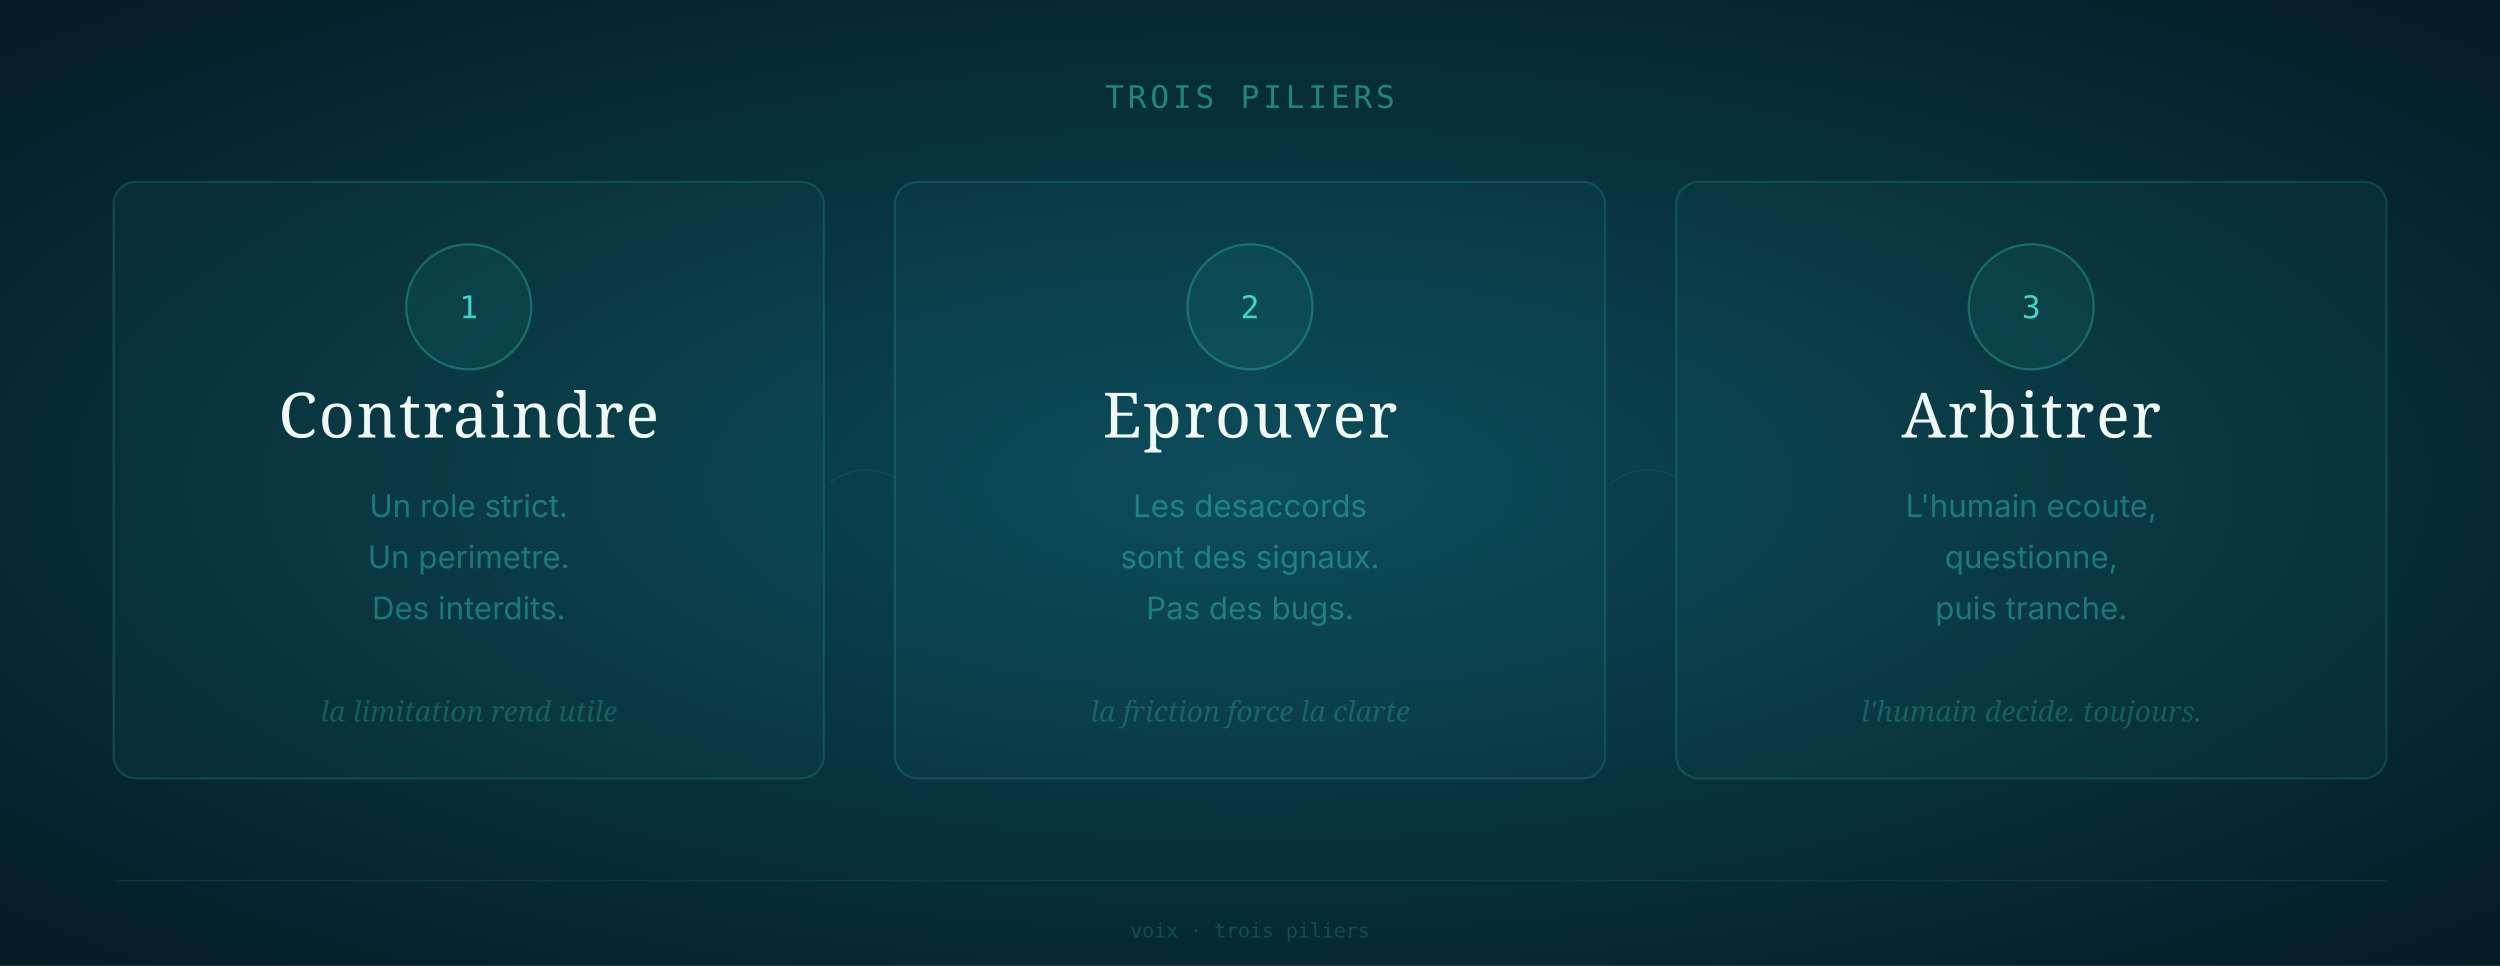
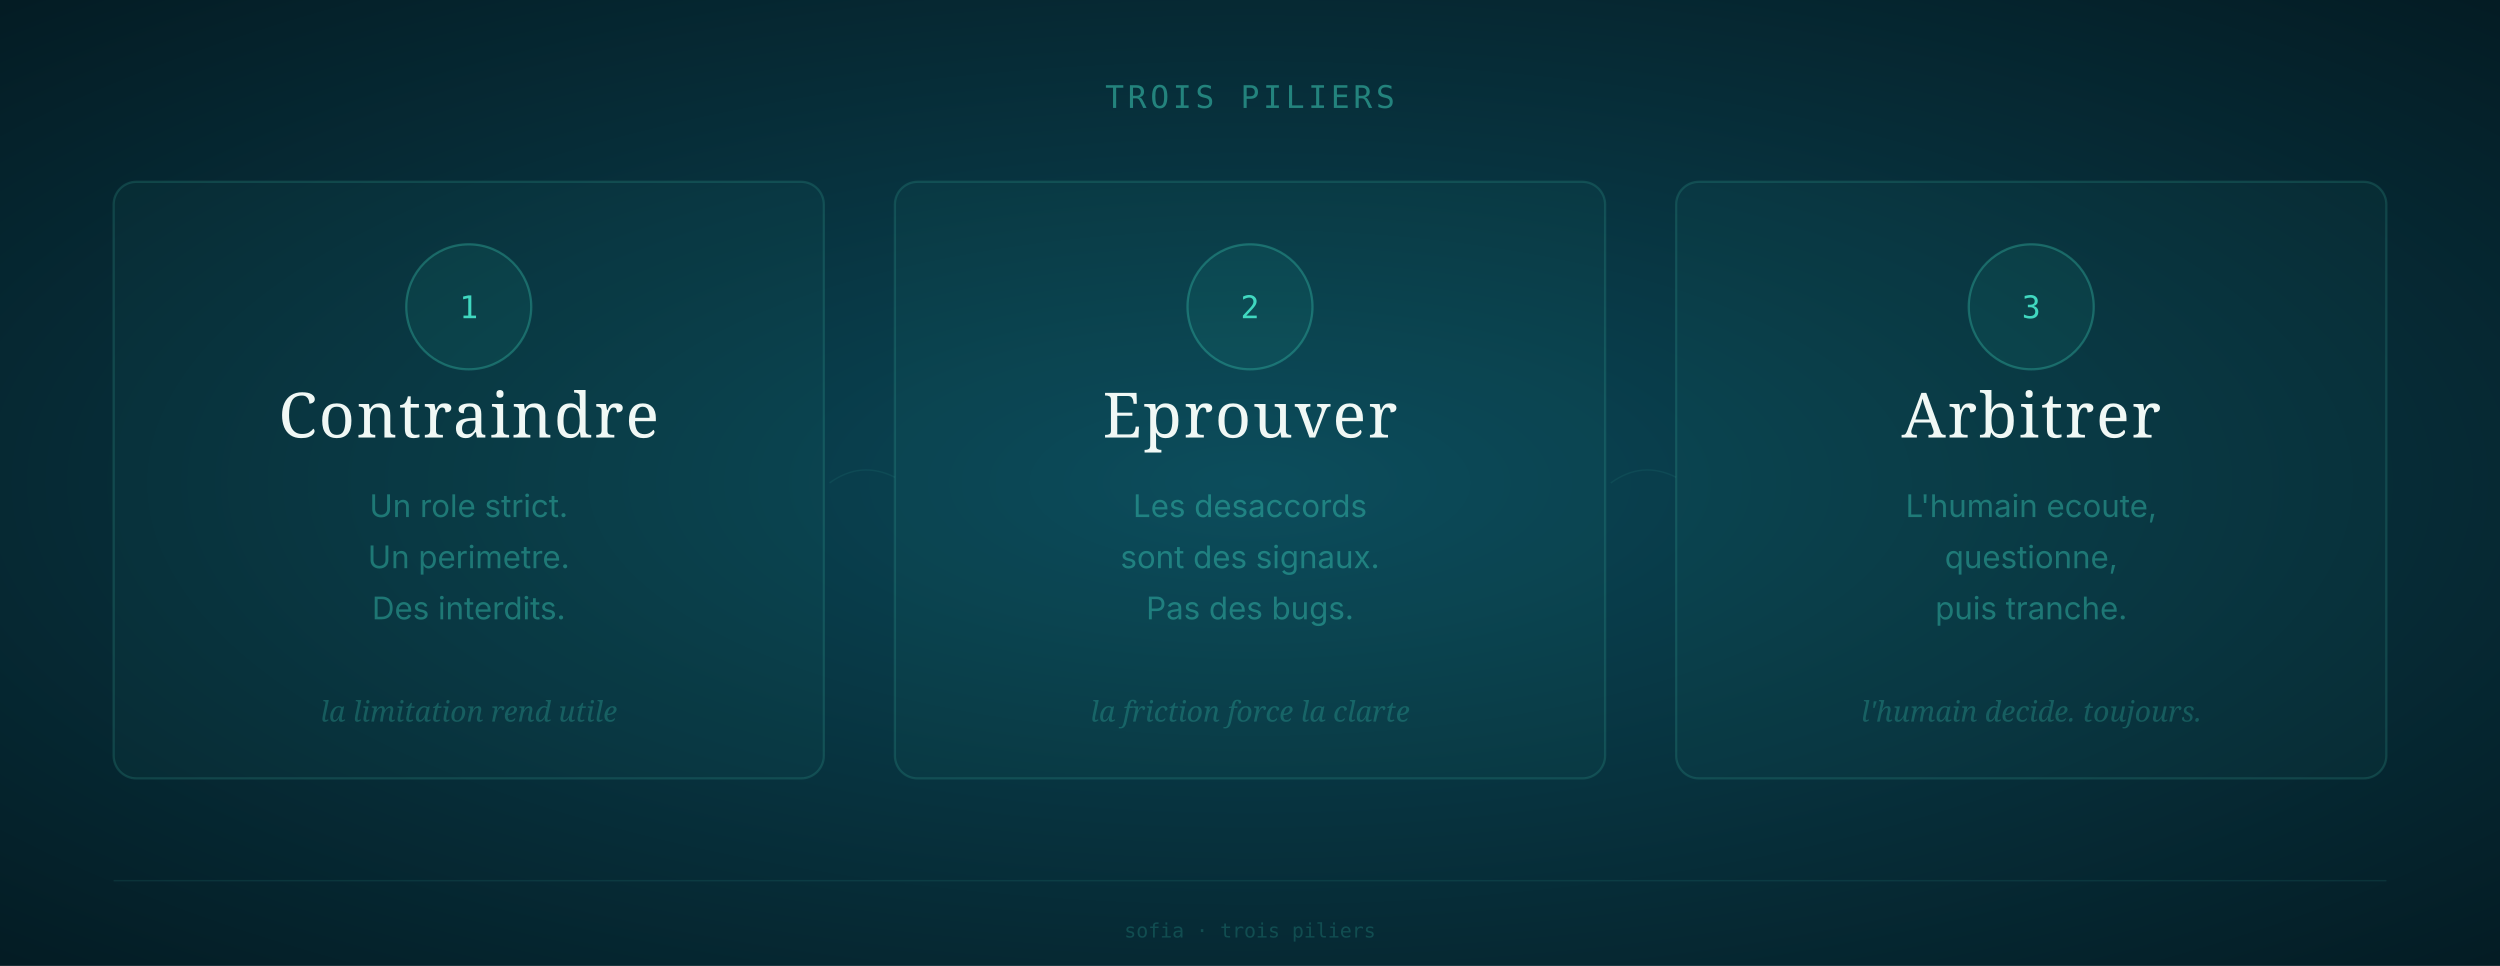
<svg xmlns="http://www.w3.org/2000/svg" viewBox="0 0 880 340" width="880" height="340">
  <defs>
    <radialGradient id="bg" cx="50%" cy="50%" r="70%">
      <stop offset="0%" stop-color="#0a4858" />
      <stop offset="100%" stop-color="#041c24" />
    </radialGradient>
  </defs>
  <rect width="880" height="340" fill="url(#bg)" />
  <text x="440" y="38" text-anchor="middle" font-family="'IBM Plex Mono', monospace" font-size="11" fill="rgba(64,216,192,0.5)" letter-spacing="0.12em">TROIS PILIERS</text>
  <rect x="40" y="64" width="250" height="210" rx="8" fill="rgba(64,216,192,0.04)" stroke="rgba(64,180,160,0.2)" stroke-width="0.8" />
  <circle cx="165" cy="108" r="22" fill="rgba(64,216,192,0.06)" stroke="rgba(64,216,192,0.3)" stroke-width="0.8" />
  <text x="165" y="112" text-anchor="middle" font-family="'IBM Plex Mono', monospace" font-size="11" fill="#40d8c0" font-weight="500">1</text>
  <text x="165" y="154" text-anchor="middle" font-family="Georgia, serif" font-size="22" fill="#f0f8f5" font-weight="300" letter-spacing="0.03em">Contraindre</text>
  <text x="165" y="182" text-anchor="middle" font-family="Inter, system-ui, sans-serif" font-size="11" fill="rgba(64,216,192,0.4)">Un role strict.</text>
  <text x="165" y="200" text-anchor="middle" font-family="Inter, system-ui, sans-serif" font-size="11" fill="rgba(64,216,192,0.4)">Un perimetre.</text>
  <text x="165" y="218" text-anchor="middle" font-family="Inter, system-ui, sans-serif" font-size="11" fill="rgba(64,216,192,0.4)">Des interdits.</text>
  <text x="165" y="254" text-anchor="middle" font-family="Georgia, serif" font-size="10" fill="rgba(64,216,192,0.25)" font-style="italic">la limitation rend utile</text>
  <rect x="315" y="64" width="250" height="210" rx="8" fill="rgba(64,216,192,0.04)" stroke="rgba(64,180,160,0.2)" stroke-width="0.8" />
  <circle cx="440" cy="108" r="22" fill="rgba(64,216,192,0.06)" stroke="rgba(64,216,192,0.3)" stroke-width="0.8" />
  <text x="440" y="112" text-anchor="middle" font-family="'IBM Plex Mono', monospace" font-size="11" fill="#40d8c0" font-weight="500">2</text>
  <text x="440" y="154" text-anchor="middle" font-family="Georgia, serif" font-size="22" fill="#f0f8f5" font-weight="300" letter-spacing="0.03em">Eprouver</text>
  <text x="440" y="182" text-anchor="middle" font-family="Inter, system-ui, sans-serif" font-size="11" fill="rgba(64,216,192,0.4)">Les desaccords</text>
  <text x="440" y="200" text-anchor="middle" font-family="Inter, system-ui, sans-serif" font-size="11" fill="rgba(64,216,192,0.4)">sont des signaux.</text>
  <text x="440" y="218" text-anchor="middle" font-family="Inter, system-ui, sans-serif" font-size="11" fill="rgba(64,216,192,0.4)">Pas des bugs.</text>
  <text x="440" y="254" text-anchor="middle" font-family="Georgia, serif" font-size="10" fill="rgba(64,216,192,0.25)" font-style="italic">la friction force la clarte</text>
  <rect x="590" y="64" width="250" height="210" rx="8" fill="rgba(64,216,192,0.04)" stroke="rgba(64,180,160,0.2)" stroke-width="0.8" />
  <circle cx="715" cy="108" r="22" fill="rgba(64,216,192,0.06)" stroke="rgba(64,216,192,0.3)" stroke-width="0.8" />
  <text x="715" y="112" text-anchor="middle" font-family="'IBM Plex Mono', monospace" font-size="11" fill="#40d8c0" font-weight="500">3</text>
  <text x="715" y="154" text-anchor="middle" font-family="Georgia, serif" font-size="22" fill="#f0f8f5" font-weight="300" letter-spacing="0.03em">Arbitrer</text>
  <text x="715" y="182" text-anchor="middle" font-family="Inter, system-ui, sans-serif" font-size="11" fill="rgba(64,216,192,0.4)">L'humain ecoute,</text>
  <text x="715" y="200" text-anchor="middle" font-family="Inter, system-ui, sans-serif" font-size="11" fill="rgba(64,216,192,0.4)">questionne,</text>
  <text x="715" y="218" text-anchor="middle" font-family="Inter, system-ui, sans-serif" font-size="11" fill="rgba(64,216,192,0.4)">puis tranche.</text>
  <text x="715" y="254" text-anchor="middle" font-family="Georgia, serif" font-size="10" fill="rgba(64,216,192,0.25)" font-style="italic">l'humain decide. toujours.</text>
  <path d="M 292,170 Q 303,162 315,168" fill="none" stroke="rgba(64,180,160,0.1)" stroke-width="0.5" />
  <path d="M 567,170 Q 578,162 590,168" fill="none" stroke="rgba(64,180,160,0.1)" stroke-width="0.5" />
  <line x1="40" y1="310" x2="840" y2="310" stroke="rgba(64,180,160,0.12)" stroke-width="0.5" />
-   <text x="440" y="330" text-anchor="middle" font-family="'IBM Plex Mono', monospace" font-size="7" fill="rgba(64,216,192,0.2)">voix · trois piliers</text>
+   <text x="440" y="330" text-anchor="middle" font-family="'IBM Plex Mono', monospace" font-size="7" fill="rgba(64,216,192,0.2)">sofia · trois piliers</text>
</svg>
